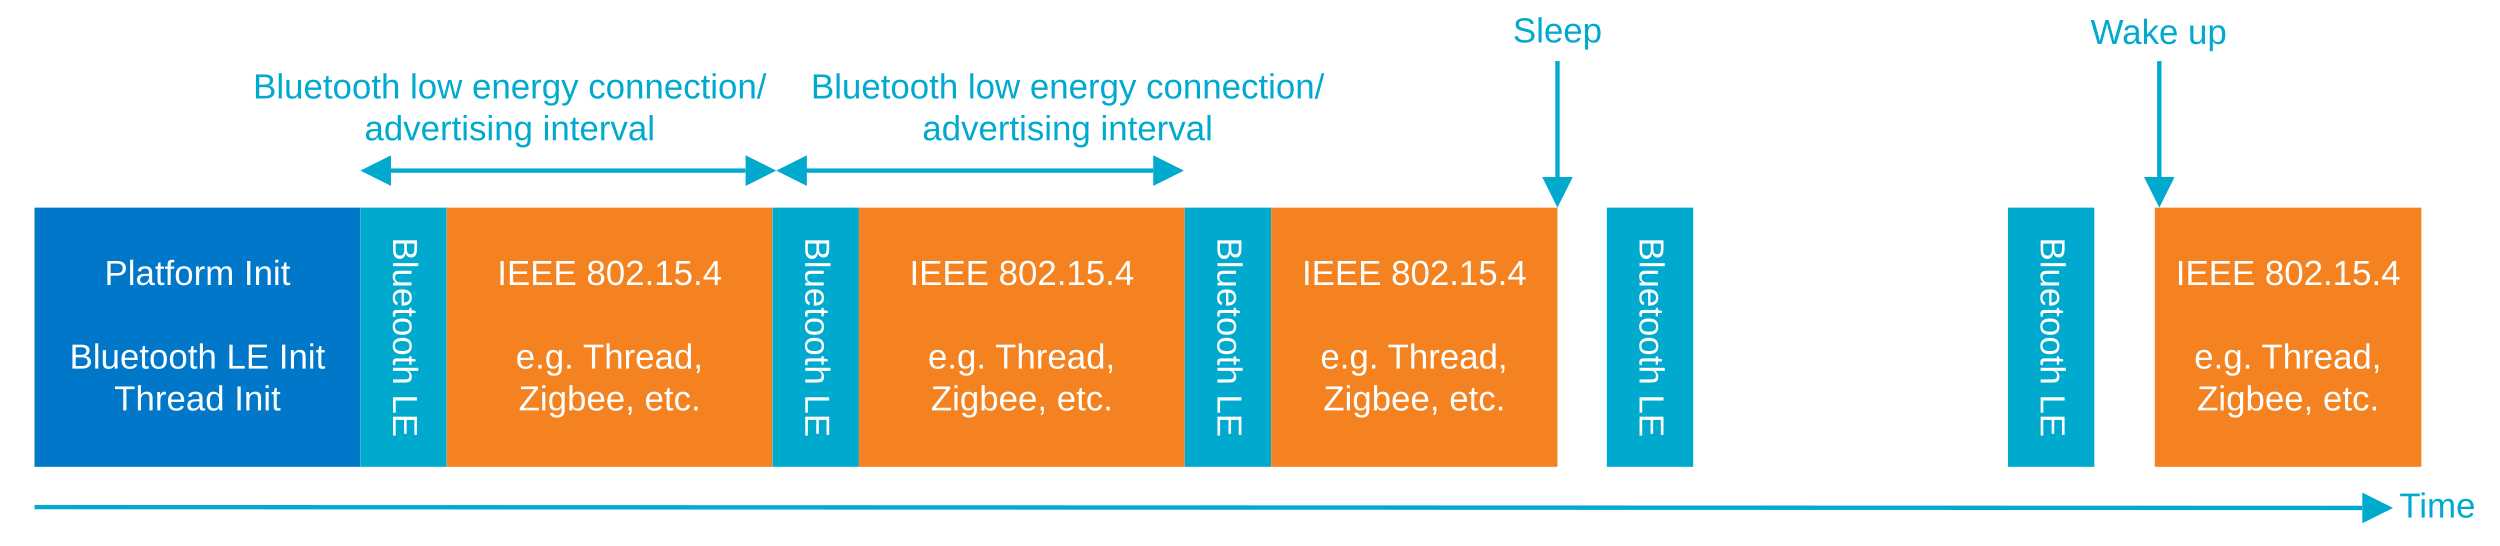
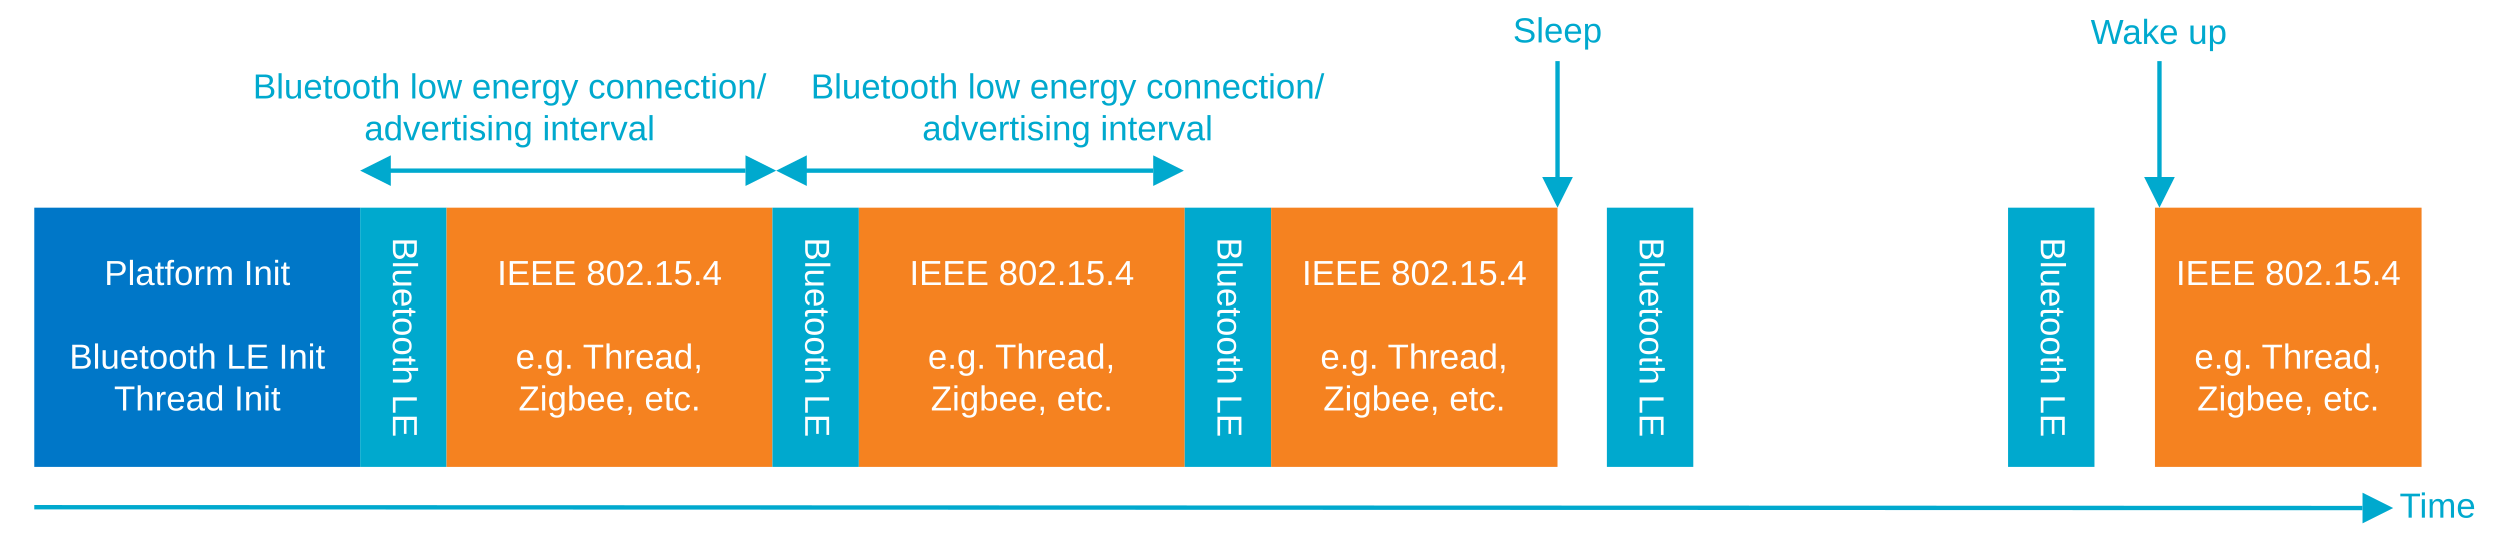
- <svg xmlns="http://www.w3.org/2000/svg" xmlns:xlink="http://www.w3.org/1999/xlink" width="7.974in" height="1.741in" viewBox="0 0 574.099 125.368" xml:space="preserve" color-interpolation-filters="sRGB" class="st11">
-   <style type="text/css">
- 	
- 		.st1 {fill:#0077c8;stroke:none;stroke-width:1}
- 		.st2 {fill:#feffff;font-family:Arial;font-size:0.667em}
- 		.st3 {font-size:1em}
- 		.st4 {fill:#00a9ce;stroke:none;stroke-width:1}
- 		.st5 {fill:#f58220;stroke:none;stroke-width:1}
- 		.st6 {fill:none;stroke:none;stroke-width:1}
- 		.st7 {fill:#00a9ce;font-family:Arial;font-size:0.667em}
- 		.st8 {marker-end:url(#mrkr4-54);marker-start:url(#mrkr4-52);stroke:#00a9ce;stroke-linecap:butt;stroke-width:1}
- 		.st9 {fill:#00a9ce;fill-opacity:1;stroke:#00a9ce;stroke-opacity:1;stroke-width:0.284}
- 		.st10 {marker-end:url(#mrkr4-54);stroke:#00a9ce;stroke-linecap:butt;stroke-width:1}
- 		.st11 {fill:none;fill-rule:evenodd;font-size:12px;overflow:visible;stroke-linecap:square;stroke-miterlimit:3}
- 	
- 	</style>
+ <svg xmlns="http://www.w3.org/2000/svg" xmlns:xlink="http://www.w3.org/1999/xlink" width="765.466" height="167.157" class="st11" color-interpolation-filters="sRGB" viewBox="0 0 574.099 125.368" xml:space="preserve">
+   <style type="text/css">.st1{fill:#0077c8;stroke:none;stroke-width:1}.st2{fill:#feffff;font-family:Arial;font-size:.667em}.st3{font-size:1em}.st4{fill:#00a9ce}.st4,.st5,.st6{stroke:none;stroke-width:1}.st5{fill:#f58220}.st6{fill:none}.st7{fill:#00a9ce;font-family:Arial;font-size:.667em}.st8{marker-end:url(#mrkr4-54);marker-start:url(#mrkr4-52);stroke-linecap:butt;stroke-width:1}.st10,.st8,.st9{stroke:#00a9ce}.st9{fill:#00a9ce;fill-opacity:1;stroke-opacity:1;stroke-width:.284}.st10{marker-end:url(#mrkr4-54);stroke-linecap:butt;stroke-width:1}.st11{fill:none;fill-rule:evenodd;font-size:12px;overflow:visible;stroke-linecap:square;stroke-miterlimit:3}</style>
  <defs id="Markers">
    <g id="lend4">
-       <path d="M 2 1 L 0 0 L 2 -1 L 2 1 " style="stroke:none" />
+       <path d="M 2 1 L 0 0 L 2 -1 L 2 1" style="stroke:none" />
    </g>
-     <marker id="mrkr4-52" class="st9" refX="6.68" orient="auto" markerUnits="strokeWidth" overflow="visible">
-       <use xlink:href="#lend4" transform="scale(3.52) " />
+     <marker id="mrkr4-52" class="st9" markerUnits="strokeWidth" orient="auto" overflow="visible" refX="6.68">
+       <use transform="scale(3.52)" xlink:href="#lend4" />
    </marker>
-     <marker id="mrkr4-54" class="st9" refX="-7.04" orient="auto" markerUnits="strokeWidth" overflow="visible">
-       <use xlink:href="#lend4" transform="scale(-3.52,-3.52) " />
+     <marker id="mrkr4-54" class="st9" markerUnits="strokeWidth" orient="auto" overflow="visible" refX="-7.04">
+       <use transform="scale(-3.52,-3.52)" xlink:href="#lend4" />
    </marker>
  </defs>
  <g>
    <g id="group206-1" transform="translate(7.87096,-18.149)">
      <g id="shape187-2">
-         <rect x="0" y="65.84" width="74.835" height="59.528" class="st1" />
-         <text x="16.08" y="83.6" class="st2">Platform Init  <tspan x="8.06" dy="2.4em" class="st3">Bluetooth LE Init </tspan>
-           <tspan x="18.3" dy="1.2em" class="st3">Thread Init</tspan>
+         <rect width="74.835" height="59.528" x="0" y="65.84" class="st1" />
+         <text x="16.08" y="83.6" class="st2">Platform Init <tspan x="8.06" class="st3" dy="2.4em">Bluetooth LE Init </tspan>
+           <tspan x="18.3" class="st3" dy="1.2em">Thread Init</tspan>
        </text>
      </g>
      <g id="shape188-7" transform="translate(200.202,65.84) rotate(90)">
-         <rect x="0" y="105.525" width="59.528" height="19.843" class="st4" />
+         <rect width="59.528" height="19.843" x="0" y="105.525" class="st4" />
        <text x="6.86" y="117.85" class="st2">Bluetooth LE</text>
      </g>
      <g id="shape189-10" transform="translate(94.6772,-1.56319E-13)">
-         <rect x="0" y="65.84" width="74.835" height="59.528" class="st5" />
-         <text x="11.62" y="83.6" class="st2">IEEE 802.15.4  <tspan x="15.85" dy="2.4em" class="st3">e.g. Thread, </tspan>
-           <tspan x="16.52" dy="1.2em" class="st3">Zigbee, etc.</tspan>
+         <rect width="74.835" height="59.528" x="0" y="65.84" class="st5" />
+         <text x="11.62" y="83.6" class="st2">IEEE 802.15.4 <tspan x="15.85" class="st3" dy="2.4em">e.g. Thread, </tspan>
+           <tspan x="16.52" class="st3" dy="1.2em">Zigbee, etc.</tspan>
        </text>
      </g>
      <g id="shape197-15" transform="translate(294.879,65.84) rotate(90)">
-         <rect x="0" y="105.525" width="59.528" height="19.843" class="st4" />
+         <rect width="59.528" height="19.843" x="0" y="105.525" class="st4" />
        <text x="6.86" y="117.85" class="st2">Bluetooth LE</text>
      </g>
      <g id="shape198-18" transform="translate(189.354,-1.56319E-13)">
-         <rect x="0" y="65.84" width="74.835" height="59.528" class="st5" />
-         <text x="11.62" y="83.6" class="st2">IEEE 802.15.4  <tspan x="15.85" dy="2.4em" class="st3">e.g. Thread, </tspan>
-           <tspan x="16.52" dy="1.2em" class="st3">Zigbee, etc.</tspan>
+         <rect width="74.835" height="59.528" x="0" y="65.84" class="st5" />
+         <text x="11.62" y="83.6" class="st2">IEEE 802.15.4 <tspan x="15.85" class="st3" dy="2.4em">e.g. Thread, </tspan>
+           <tspan x="16.52" class="st3" dy="1.2em">Zigbee, etc.</tspan>
        </text>
      </g>
      <g id="shape199-23" transform="translate(389.556,65.84) rotate(90)">
-         <rect x="0" y="105.525" width="59.528" height="19.843" class="st4" />
+         <rect width="59.528" height="19.843" x="0" y="105.525" class="st4" />
        <text x="6.86" y="117.85" class="st2">Bluetooth LE</text>
      </g>
      <g id="shape200-26" transform="translate(284.031,-1.56319E-13)">
-         <rect x="0" y="65.84" width="65.764" height="59.528" class="st5" />
-         <text x="7.09" y="83.6" class="st2">IEEE 802.15.4  <tspan x="11.31" dy="2.4em" class="st3">e.g. Thread, </tspan>
-           <tspan x="11.98" dy="1.2em" class="st3">Zigbee, etc.</tspan>
+         <rect width="65.764" height="59.528" x="0" y="65.84" class="st5" />
+         <text x="7.09" y="83.6" class="st2">IEEE 802.15.4 <tspan x="11.31" class="st3" dy="2.4em">e.g. Thread, </tspan>
+           <tspan x="11.98" class="st3" dy="1.2em">Zigbee, etc.</tspan>
        </text>
      </g>
      <g id="shape201-31" transform="translate(486.501,65.84) rotate(90)">
-         <rect x="0" y="105.525" width="59.528" height="19.843" class="st4" />
+         <rect width="59.528" height="19.843" x="0" y="105.525" class="st4" />
        <text x="6.86" y="117.85" class="st2">Bluetooth LE</text>
      </g>
      <g id="shape202-34" transform="translate(578.627,65.84) rotate(90)">
-         <rect x="0" y="105.525" width="59.528" height="19.843" class="st4" />
+         <rect width="59.528" height="19.843" x="0" y="105.525" class="st4" />
        <text x="6.86" y="117.85" class="st2">Bluetooth LE</text>
      </g>
      <g id="shape205-37" transform="translate(486.992,-1.56319E-13)">
-         <rect x="0" y="65.84" width="61.228" height="59.528" class="st5" />
-         <text x="4.82" y="83.6" class="st2">IEEE 802.15.4  <tspan x="9.05" dy="2.4em" class="st3">e.g. Thread, </tspan>
-           <tspan x="9.71" dy="1.2em" class="st3">Zigbee, etc.</tspan>
+         <rect width="61.228" height="59.528" x="0" y="65.84" class="st5" />
+         <text x="4.82" y="83.6" class="st2">IEEE 802.15.4 <tspan x="9.05" class="st3" dy="2.4em">e.g. Thread, </tspan>
+           <tspan x="9.71" class="st3" dy="1.2em">Zigbee, etc.</tspan>
        </text>
      </g>
    </g>
    <g id="shape207-42" transform="translate(52.9418,-86.1805)">
-       <rect x="0" y="97.021" width="128.126" height="28.346" class="st6" />
-       <text x="5.14" y="108.79" class="st7">Bluetooth low energy connection/ <tspan x="30.71" dy="1.2em" class="st3">advertising interval</tspan>
+       <rect width="128.126" height="28.346" x="0" y="97.021" class="st6" />
+       <text x="5.14" y="108.79" class="st7">Bluetooth low energy connection/ <tspan x="30.71" class="st3" dy="1.2em">advertising interval</tspan>
      </text>
    </g>
    <g id="shape209-46" transform="translate(82.7056,-79.0939)">
      <path d="M6.68 118.28 L7.04 118.28 L88.49 118.28" class="st8" />
    </g>
    <g id="shape210-55" transform="translate(181.068,-86.1805)">
-       <rect x="0" y="97.021" width="128.126" height="28.346" class="st6" />
-       <text x="5.14" y="108.79" class="st7">Bluetooth low energy connection/ <tspan x="30.71" dy="1.2em" class="st3">advertising interval</tspan>
+       <rect width="128.126" height="28.346" x="0" y="97.021" class="st6" />
+       <text x="5.14" y="108.79" class="st7">Bluetooth low energy connection/ <tspan x="30.71" class="st3" dy="1.2em">advertising interval</tspan>
      </text>
    </g>
    <g id="shape211-59" transform="translate(178.233,-79.0939)">
      <path d="M6.68 118.28 L7.04 118.28 L86.59 118.28" class="st8" />
    </g>
    <g id="shape212-66" transform="translate(350.58,-111.338)">
      <path d="M7.09 125.37 L7.09 151.99" class="st10" />
    </g>
    <g id="shape213-71" transform="translate(342.745,-111.692)">
-       <rect x="0" y="112.692" width="29.843" height="12.675" class="st6" />
+       <rect width="29.843" height="12.675" x="0" y="112.692" class="st6" />
      <text x="4.69" y="121.43" class="st7">Sleep</text>
    </g>
    <g id="shape214-74" transform="translate(488.808,-111.338)">
      <path d="M7.09 125.37 L7.09 151.99" class="st10" />
    </g>
    <g id="shape215-79" transform="translate(475.343,-111.338)">
-       <rect x="0" y="112.692" width="41.102" height="12.675" class="st6" />
+       <rect width="41.102" height="12.675" x="0" y="112.692" class="st6" />
      <text x="4.77" y="121.43" class="st7">Wake up</text>
    </g>
    <g id="shape216-82" transform="translate(7.87096,-15.8866)">
      <path d="M0 132.36 L534.66 132.55" class="st10" />
    </g>
    <g id="shape217-87" transform="translate(546.737,-2.55849)">
-       <rect x="0" y="112.692" width="26.362" height="12.675" class="st6" />
+       <rect width="26.362" height="12.675" x="0" y="112.692" class="st6" />
      <text x="4.29" y="121.43" class="st7">Time</text>
    </g>
  </g>
</svg>
